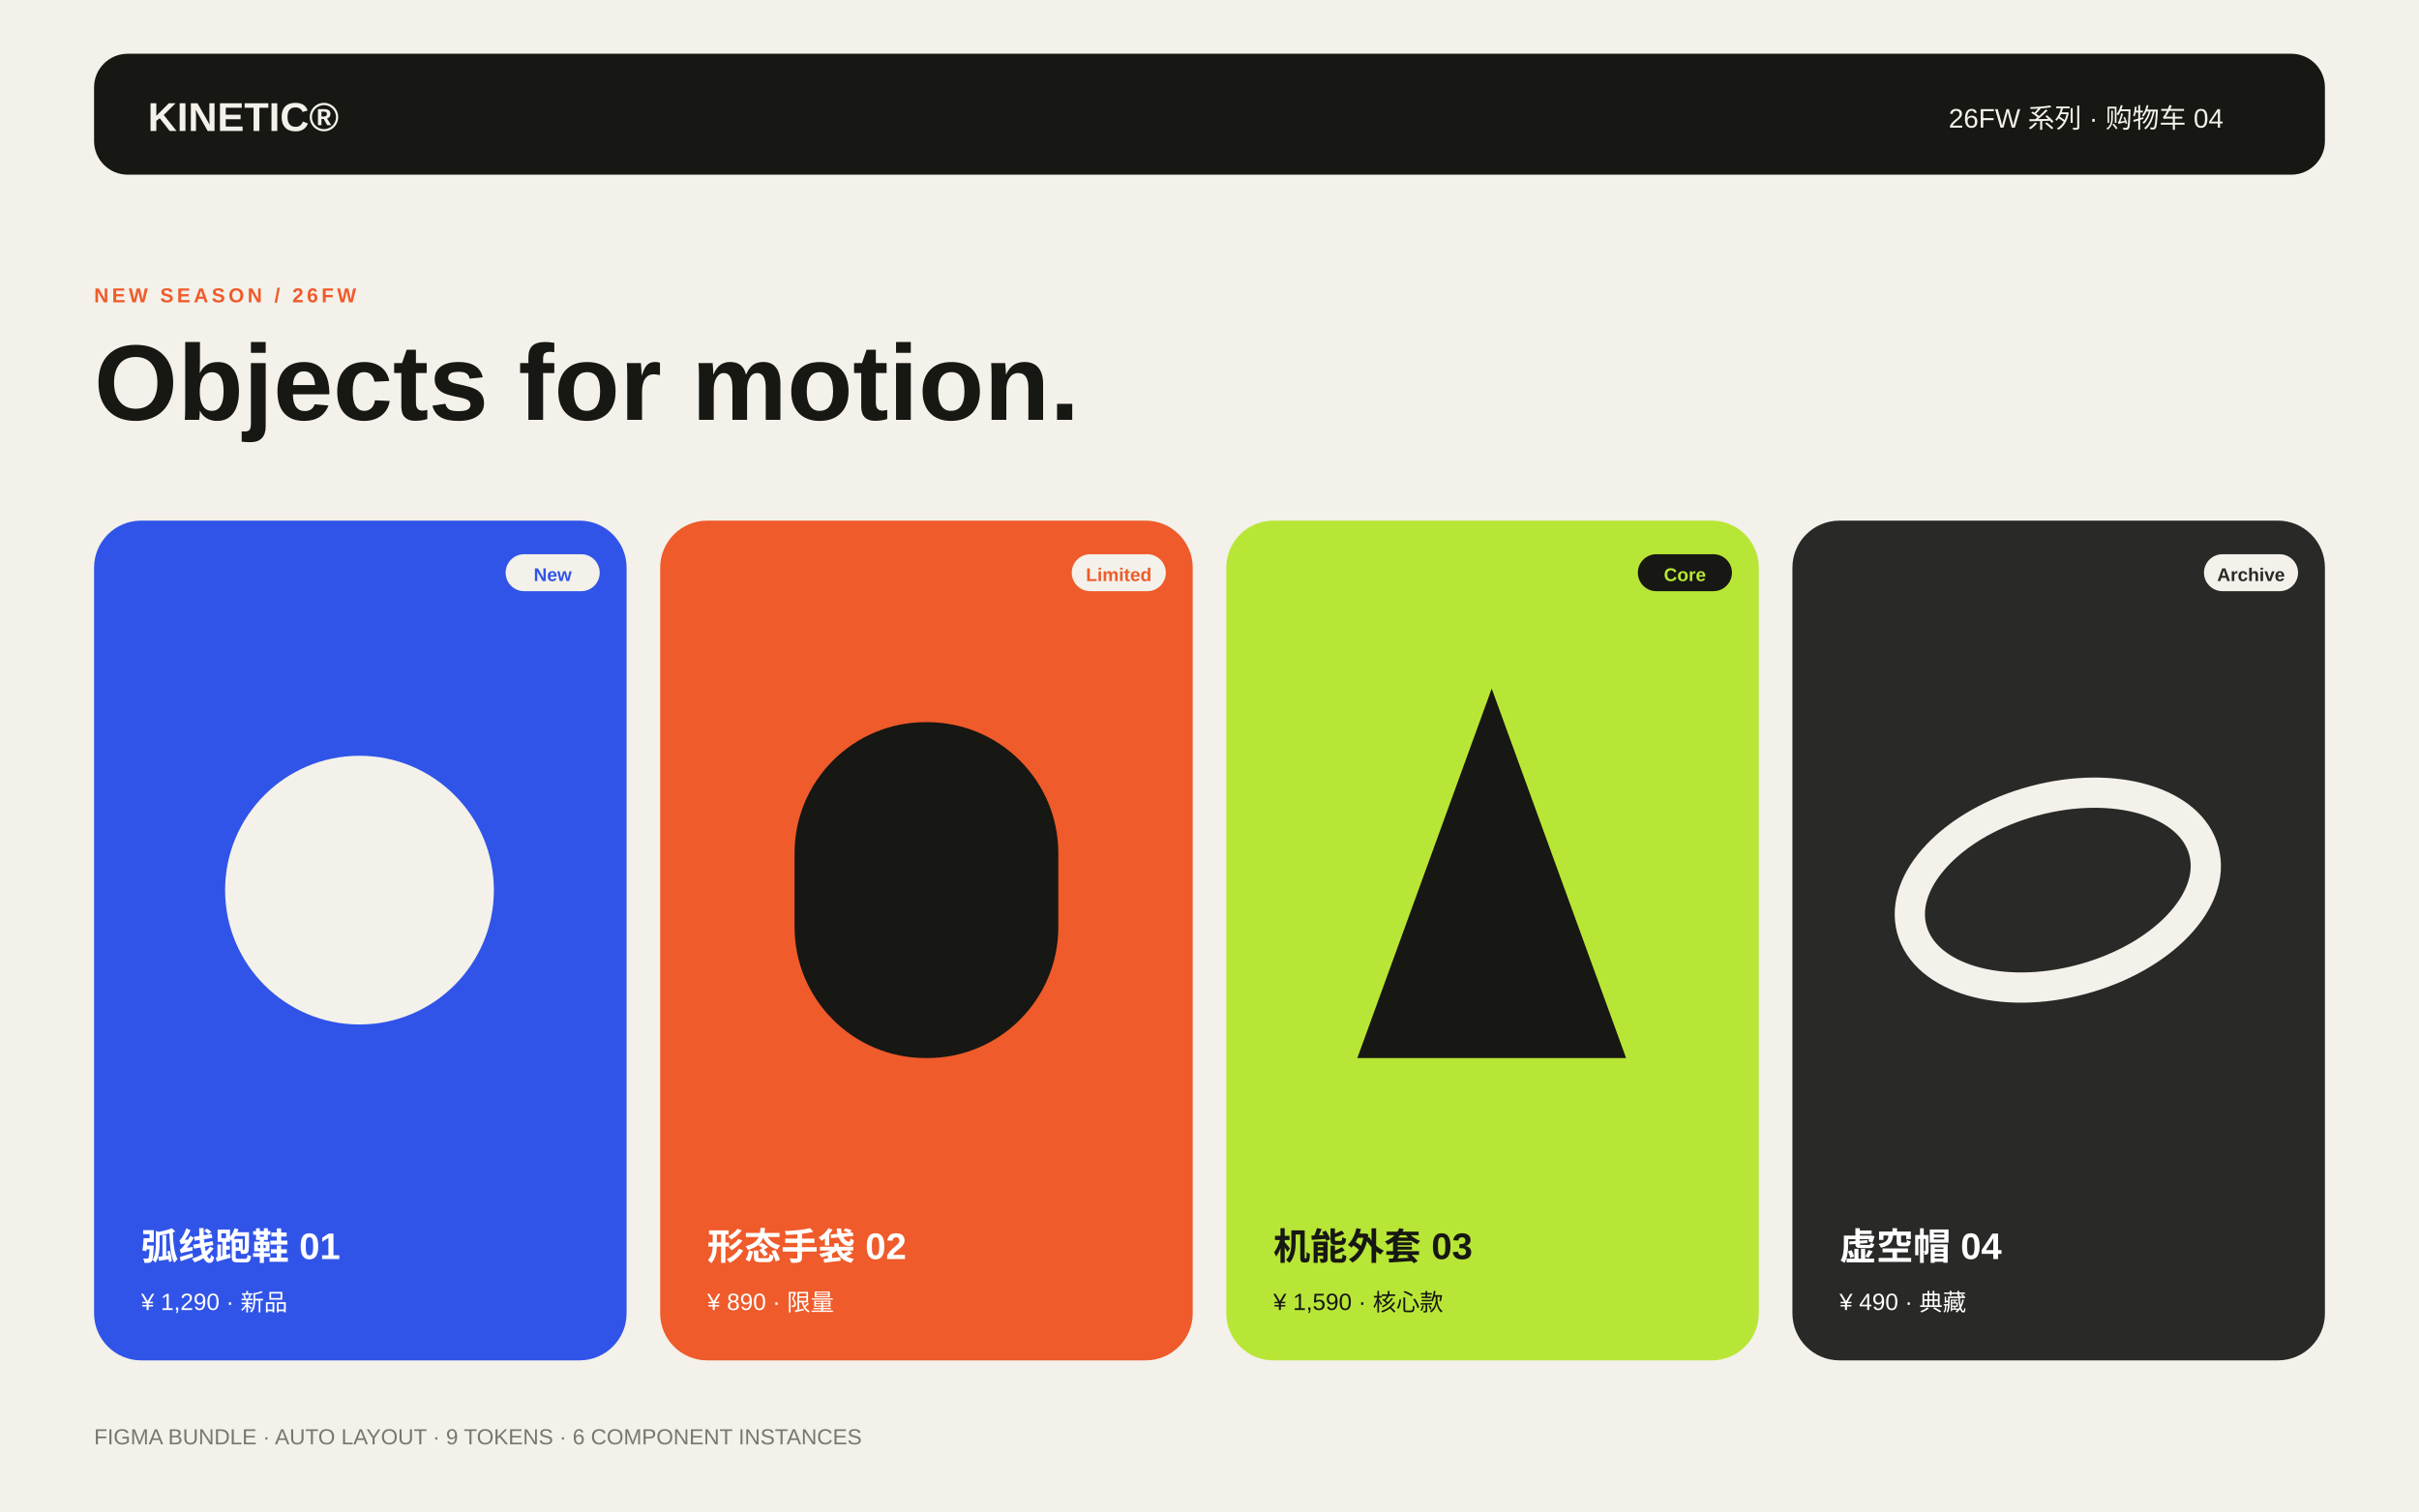
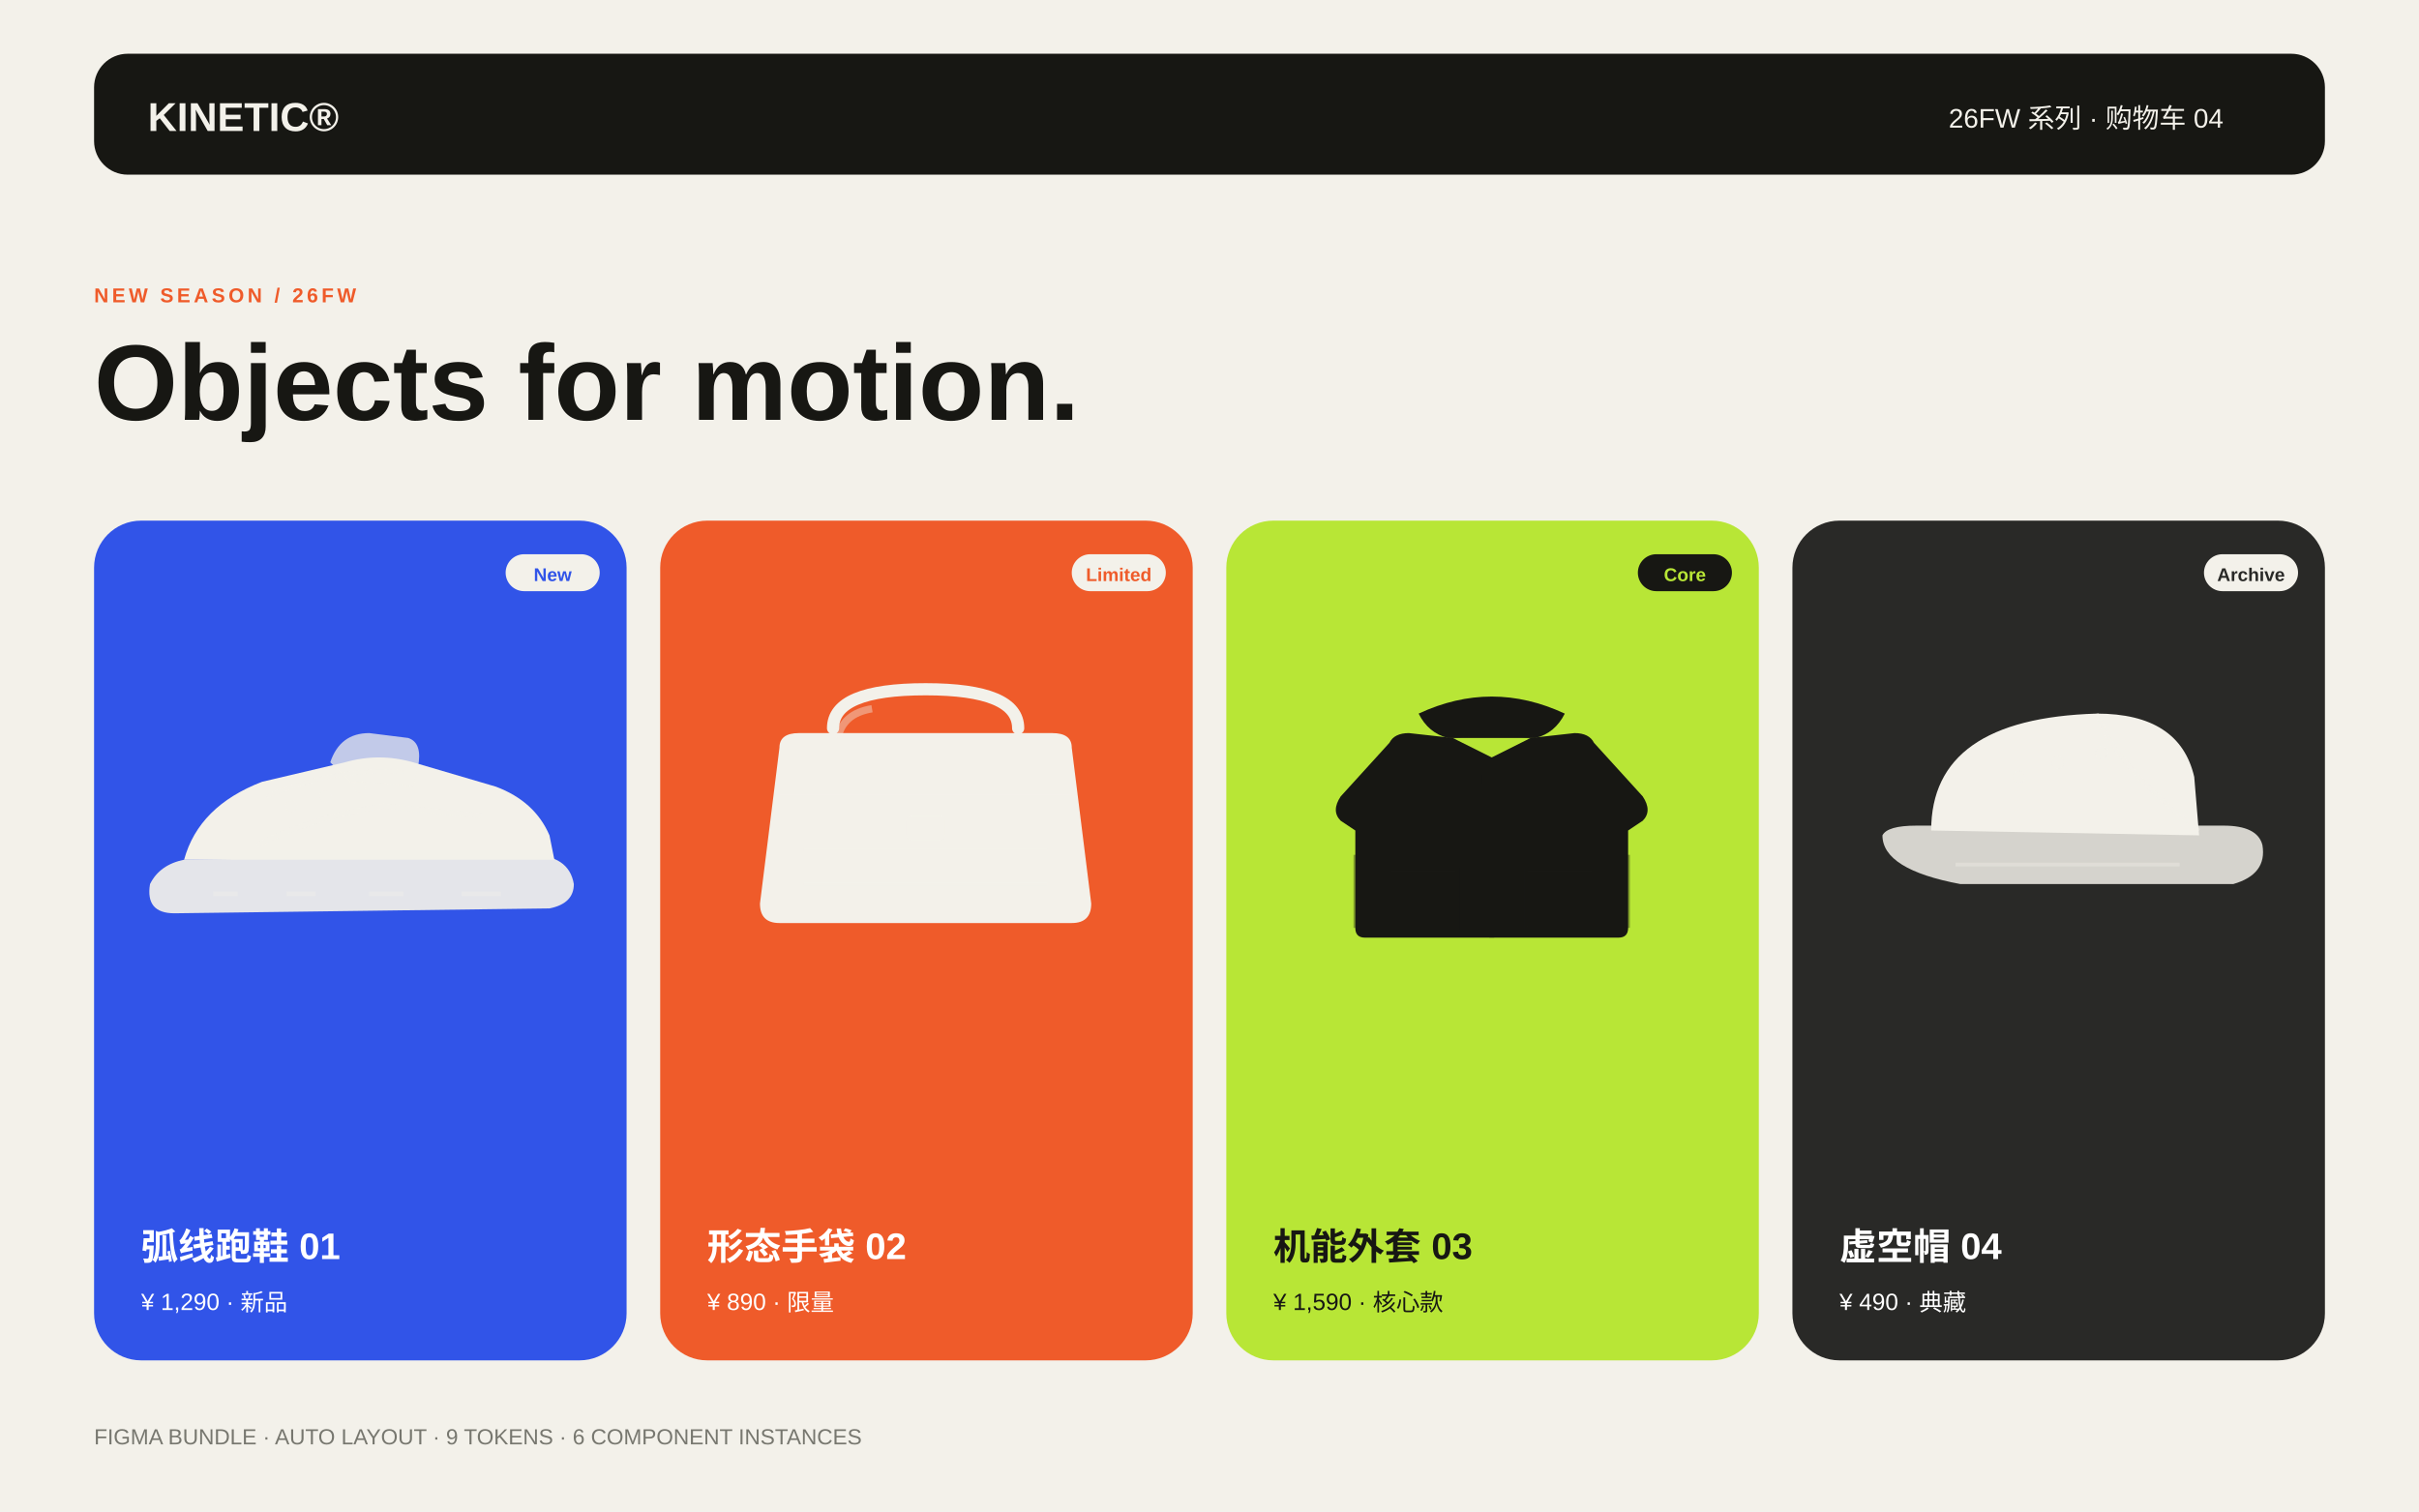
<svg xmlns="http://www.w3.org/2000/svg" width="1440" height="900" viewBox="0 0 1440 900">
  <rect width="1440" height="900" fill="#f3f1ea" />
  <rect x="56" y="32" width="1328" height="72" rx="20" fill="#171713" />
  <text x="88" y="78" fill="#f3f1ea" font-family="Arial" font-weight="700" font-size="24">KINETIC®</text>
  <text x="1160" y="76" fill="#f3f1ea" font-family="Arial" font-size="16">26FW 系列 · 购物车 04</text>
  <text x="56" y="180" fill="#ef5b2a" font-family="Arial" font-weight="700" font-size="12" letter-spacing="2">NEW SEASON / 26FW</text>
  <text x="56" y="250" fill="#171713" font-family="Arial" font-weight="700" font-size="64">Objects for motion.</text>
  <g transform="translate(56 310)">
    <rect width="317" height="500" rx="28" fill="#3154e8" />
-     <circle cx="158" cy="220" r="80" fill="#f3f1ea" />
+     <svg x="13" y="70" width="290" height="200" viewBox="0 0 200 120" preserveAspectRatio="xMidYMid meet" color="#f3f1ea">
+       <path d="M14 92 Q18 84 28 82 L170 80 Q186 80 188 92 Q188 100 178 102 L24 104 Q12 104 14 92 Z" fill="currentColor" opacity="0.92" />
+       <path d="M28 82 Q34 60 60 50 L94 42 Q108 38 122 42 L156 52 Q172 58 178 72 L180 82 Z" fill="currentColor" />
+       <path d="M88 42 Q92 30 104 30 L120 32 Q126 34 124 44 L122 52 Q108 50 96 50 Z" fill="currentColor" opacity="0.75" />
+       <path d="M58 76 Q82 64 110 60 L150 64" stroke="currentColor" stroke-width="2" fill="none" opacity="0.35" />
+       <circle cx="72" cy="60" r="2.4" fill="currentColor" opacity="0.5" />
+       <circle cx="86" cy="56" r="2.4" fill="currentColor" opacity="0.5" />
+       <circle cx="100" cy="52" r="2.4" fill="currentColor" opacity="0.5" />
+       <path d="M40 96 L50 96 M70 96 L82 96 M104 96 L118 96 M142 96 L158 96" stroke="currentColor" stroke-width="2" opacity="0.35" />
+       <path d="M62 56 Q90 44 118 46" stroke="currentColor" stroke-width="1.5" fill="none" opacity="0.4" />
+     </svg>
    <text x="28" y="440" fill="#fff" font-family="Arial" font-size="22" font-weight="700">弧线跑鞋 01</text>
    <text x="28" y="470" fill="#fff" font-family="Arial" font-size="14">¥ 1,290 · 新品</text>
    <rect x="245" y="20" width="56" height="22" rx="11" fill="#f3f1ea" />
    <text x="273" y="36" fill="#3154e8" font-family="Arial" font-size="11" font-weight="700" text-anchor="middle">New</text>
  </g>
  <g transform="translate(393 310)">
    <rect width="317" height="500" rx="28" fill="#ef5b2a" />
-     <rect x="80" y="120" width="157" height="200" rx="78" fill="#171713" />
+     <svg x="13" y="70" width="290" height="200" viewBox="0 0 200 120" preserveAspectRatio="xMidYMid meet" color="#f3f1ea">
+       <path d="M62 28 Q62 12 100 12 Q138 12 138 28" stroke="currentColor" stroke-width="5" fill="none" stroke-linecap="round" />
+       <path d="M40 36 Q40 30 48 30 L152 30 Q160 30 160 36 L168 100 Q168 108 160 108 L40 108 Q32 108 32 100 Z" fill="currentColor" />
+       <path d="M40 56 L160 56" stroke="currentColor" stroke-width="1.5" opacity="0.35" />
+       <rect x="92" y="64" width="16" height="10" rx="2" fill="currentColor" opacity="0.55" />
+       <path d="M50 78 L150 78 M50 92 L150 92" stroke="currentColor" stroke-width="1.2" opacity="0.3" />
+       <path d="M64 32 Q66 22 78 20" stroke="currentColor" stroke-width="3" fill="none" opacity="0.4" />
+     </svg>
    <text x="28" y="440" fill="#fff" font-family="Arial" font-size="22" font-weight="700">形态手袋 02</text>
    <text x="28" y="470" fill="#fff" font-family="Arial" font-size="14">¥ 890 · 限量</text>
    <rect x="245" y="20" width="56" height="22" rx="11" fill="#f3f1ea" />
    <text x="273" y="36" fill="#ef5b2a" font-family="Arial" font-size="11" font-weight="700" text-anchor="middle">Limited</text>
  </g>
  <g transform="translate(730 310)">
    <rect width="317" height="500" rx="28" fill="#b8e636" />
-     <path d="M158 100 L238 320 L78 320 Z" fill="#171713" />
+     <svg x="13" y="70" width="290" height="200" viewBox="0 0 200 120" preserveAspectRatio="xMidYMid meet" color="#171713">
+       <path d="M70 22 Q100 8 130 22 Q126 30 118 32 L82 32 Q74 30 70 22 Z" fill="currentColor" />
+       <path d="M58 34 Q60 30 66 30 L84 32 L100 40 L116 32 L134 30 Q140 30 142 34 L162 56 Q166 62 162 66 L156 70 L156 110 Q156 114 152 114 L48 114 Q44 114 44 110 L44 70 L38 66 Q34 62 38 56 Z" fill="currentColor" />
+       <path d="M100 40 L100 114" stroke="currentColor" stroke-width="2" opacity="0.4" />
+       <rect x="96" y="46" width="8" height="6" rx="1" fill="currentColor" opacity="0.6" />
+       <path d="M82 32 Q100 28 118 32" stroke="currentColor" stroke-width="1.5" fill="none" opacity="0.4" />
+       <path d="M58 86 L86 86 L86 110 L58 110 Z M114 86 L142 86 L142 110 L114 110 Z" stroke="currentColor" stroke-width="1.5" fill="none" opacity="0.35" />
+       <path d="M44 80 L44 110" stroke="currentColor" stroke-width="1.5" opacity="0.35" />
+       <path d="M156 80 L156 110" stroke="currentColor" stroke-width="1.5" opacity="0.35" />
+     </svg>
    <text x="28" y="440" fill="#171713" font-family="Arial" font-size="22" font-weight="700">机能外套 03</text>
    <text x="28" y="470" fill="#171713" font-family="Arial" font-size="14">¥ 1,590 · 核心款</text>
    <rect x="245" y="20" width="56" height="22" rx="11" fill="#171713" />
    <text x="273" y="36" fill="#b8e636" font-family="Arial" font-size="11" font-weight="700" text-anchor="middle">Core</text>
  </g>
  <g transform="translate(1067 310)">
    <rect width="317" height="500" rx="28" fill="#292927" />
-     <ellipse cx="158" cy="220" rx="90" ry="55" fill="none" stroke="#f3f1ea" stroke-width="18" transform="rotate(-15 158 220)" />
+     <svg x="13" y="70" width="290" height="200" viewBox="0 0 200 120" preserveAspectRatio="xMidYMid meet" color="#f3f1ea">
+       <path d="M48 70 Q48 24 116 22 Q150 22 156 48 L158 72 Z" fill="currentColor" />
+       <path d="M28 72 Q28 86 60 92 L172 92 Q186 88 184 76 Q182 68 168 68 L42 68 Q30 68 28 72 Z" fill="currentColor" opacity="0.85" />
+       <path d="M116 22 Q124 44 158 70" stroke="currentColor" stroke-width="1.5" fill="none" opacity="0.4" />
+       <circle cx="84" cy="48" r="2.5" fill="currentColor" opacity="0.45" />
+       <circle cx="100" cy="42" r="2.5" fill="currentColor" opacity="0.45" />
+       <circle cx="118" cy="38" r="2.5" fill="currentColor" opacity="0.45" />
+       <path d="M58 84 L150 84" stroke="currentColor" stroke-width="1.5" opacity="0.35" />
+     </svg>
    <text x="28" y="440" fill="#fff" font-family="Arial" font-size="22" font-weight="700">虚空帽 04</text>
    <text x="28" y="470" fill="#fff" font-family="Arial" font-size="14">¥ 490 · 典藏</text>
    <rect x="245" y="20" width="56" height="22" rx="11" fill="#f3f1ea" />
    <text x="273" y="36" fill="#292927" font-family="Arial" font-size="11" font-weight="700" text-anchor="middle">Archive</text>
  </g>
  <text x="56" y="860" fill="#77776f" font-family="Arial" font-size="13">FIGMA BUNDLE · AUTO LAYOUT · 9 TOKENS · 6 COMPONENT INSTANCES</text>
</svg>
